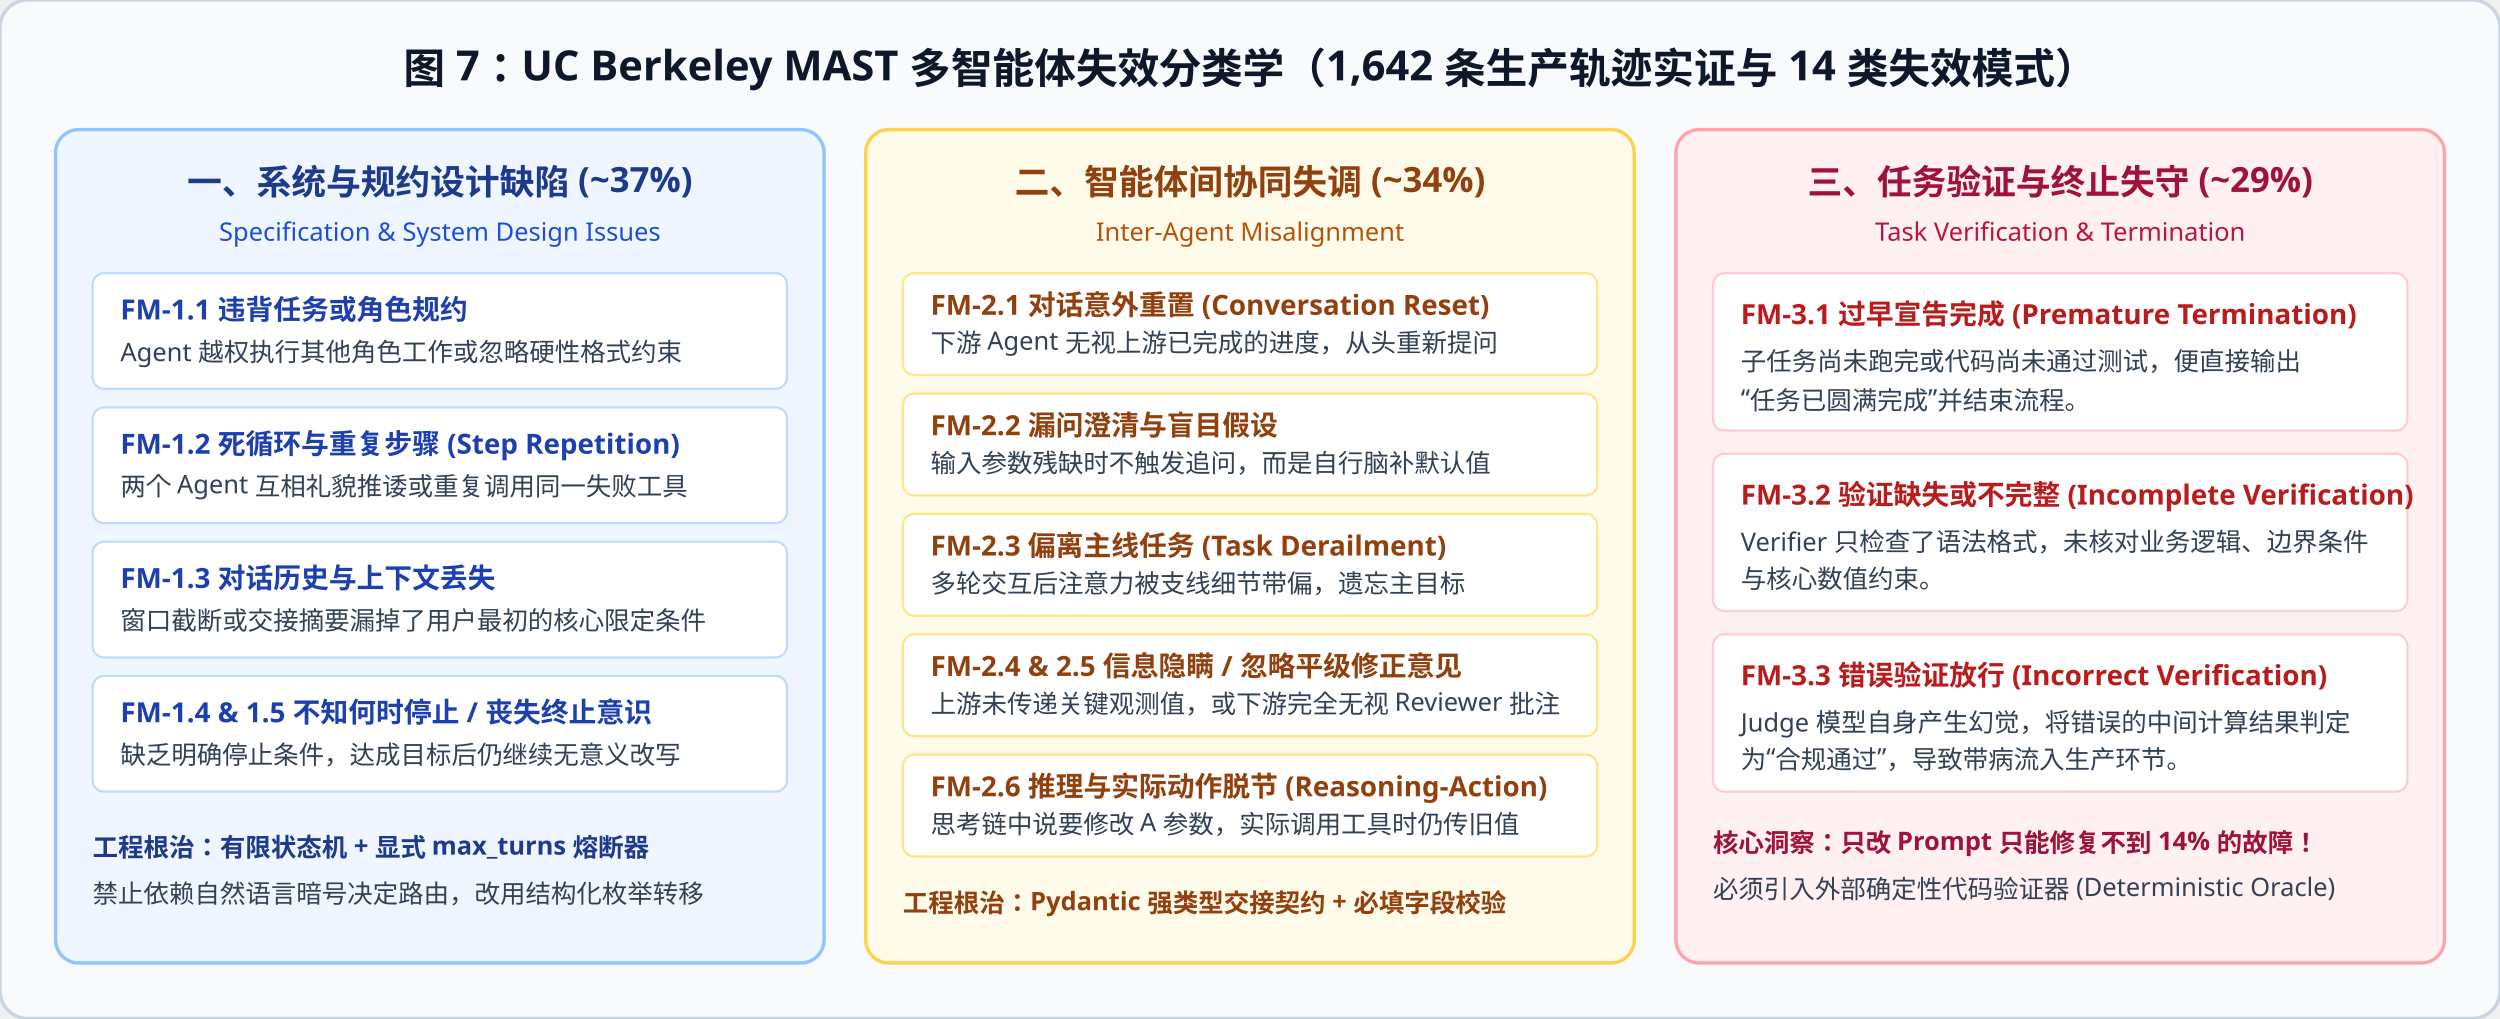
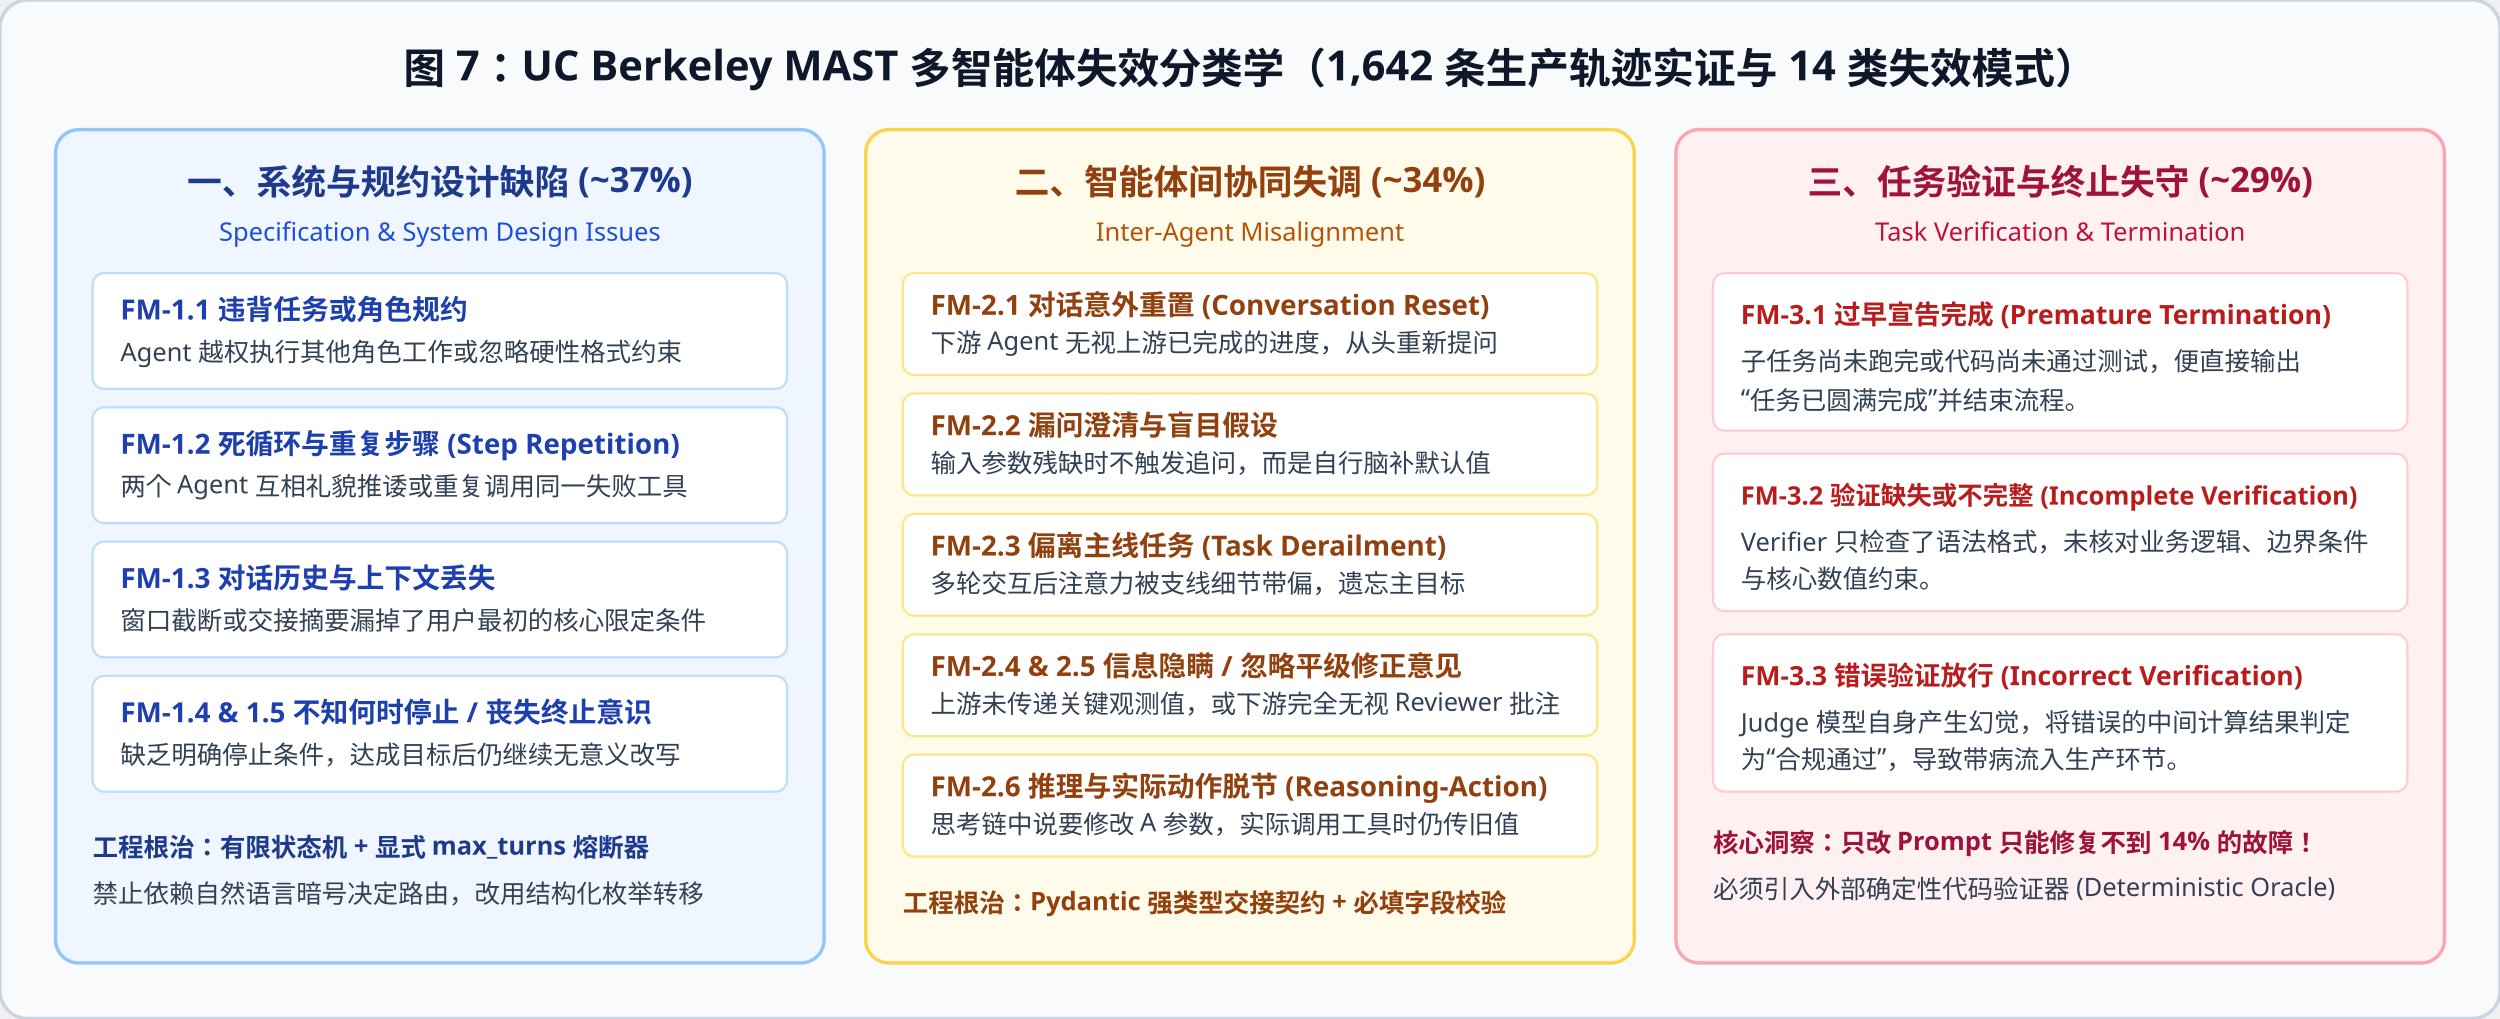
<svg xmlns="http://www.w3.org/2000/svg" viewBox="0 0 1080 440" width="100%" height="auto" font-family="Microsoft YaHei, PingFang SC, sans-serif">
  <rect width="1080" height="440" rx="12" fill="#F8FAFC" stroke="#CBD5E1" stroke-width="1.5" />
  <text x="540" y="36" text-anchor="middle" font-size="18" font-weight="bold" fill="#0F172A">图 7：UC Berkeley MAST 多智能体失效分类学（1,642 条生产轨迹实证与 14 类失效模式）</text>
  <rect x="24" y="56" width="332" height="360" rx="10" fill="#EFF6FF" stroke="#93C5FD" stroke-width="1.5" />
  <text x="190" y="84" text-anchor="middle" font-size="15" font-weight="bold" fill="#1E3A8A">一、系统与规约设计缺陷 (~37%)</text>
  <text x="190" y="104" text-anchor="middle" font-size="11" fill="#1D4ED8">Specification &amp; System Design Issues</text>
  <rect x="40" y="118" width="300" height="50" rx="5" fill="#FFFFFF" stroke="#BFDBFE" />
  <text x="52" y="138" font-size="12" font-weight="bold" fill="#1E40AF">FM-1.1 违背任务或角色规约</text>
  <text x="52" y="156" font-size="11" fill="#334155">Agent 越权执行其他角色工作或忽略硬性格式约束</text>
  <rect x="40" y="176" width="300" height="50" rx="5" fill="#FFFFFF" stroke="#BFDBFE" />
  <text x="52" y="196" font-size="12" font-weight="bold" fill="#1E40AF">FM-1.2 死循环与重复步骤 (Step Repetition)</text>
  <text x="52" y="214" font-size="11" fill="#334155">两个 Agent 互相礼貌推诿或重复调用同一失败工具</text>
  <rect x="40" y="234" width="300" height="50" rx="5" fill="#FFFFFF" stroke="#BFDBFE" />
  <text x="52" y="254" font-size="12" font-weight="bold" fill="#1E40AF">FM-1.3 对话历史与上下文丢失</text>
  <text x="52" y="272" font-size="11" fill="#334155">窗口截断或交接摘要漏掉了用户最初的核心限定条件</text>
  <rect x="40" y="292" width="300" height="50" rx="5" fill="#FFFFFF" stroke="#BFDBFE" />
  <text x="52" y="312" font-size="12" font-weight="bold" fill="#1E40AF">FM-1.4 &amp; 1.5 不知何时停止 / 丧失终止意识</text>
  <text x="52" y="330" font-size="11" fill="#334155">缺乏明确停止条件，达成目标后仍继续无意义改写</text>
  <text x="40" y="370" font-size="11" font-weight="bold" fill="#1E3A8A">工程根治：有限状态机 + 显式 max_turns 熔断器</text>
  <text x="40" y="390" font-size="11" fill="#334155">禁止依赖自然语言暗号决定路由，改用结构化枚举转移</text>
  <rect x="374" y="56" width="332" height="360" rx="10" fill="#FFFBEB" stroke="#FCD34D" stroke-width="1.5" />
  <text x="540" y="84" text-anchor="middle" font-size="15" font-weight="bold" fill="#92400E">二、智能体间协同失调 (~34%)</text>
  <text x="540" y="104" text-anchor="middle" font-size="11" fill="#B45309">Inter-Agent Misalignment</text>
  <rect x="390" y="118" width="300" height="44" rx="5" fill="#FFFFFF" stroke="#FDE68A" />
  <text x="402" y="136" font-size="12" font-weight="bold" fill="#92400E">FM-2.1 对话意外重置 (Conversation Reset)</text>
  <text x="402" y="152" font-size="11" fill="#334155">下游 Agent 无视上游已完成的进度，从头重新提问</text>
  <rect x="390" y="170" width="300" height="44" rx="5" fill="#FFFFFF" stroke="#FDE68A" />
  <text x="402" y="188" font-size="12" font-weight="bold" fill="#92400E">FM-2.2 漏问澄清与盲目假设</text>
  <text x="402" y="204" font-size="11" fill="#334155">输入参数残缺时不触发追问，而是自行脑补默认值</text>
  <rect x="390" y="222" width="300" height="44" rx="5" fill="#FFFFFF" stroke="#FDE68A" />
  <text x="402" y="240" font-size="12" font-weight="bold" fill="#92400E">FM-2.3 偏离主线任务 (Task Derailment)</text>
  <text x="402" y="256" font-size="11" fill="#334155">多轮交互后注意力被支线细节带偏，遗忘主目标</text>
  <rect x="390" y="274" width="300" height="44" rx="5" fill="#FFFFFF" stroke="#FDE68A" />
  <text x="402" y="292" font-size="12" font-weight="bold" fill="#92400E">FM-2.4 &amp; 2.5 信息隐瞒 / 忽略平级修正意见</text>
  <text x="402" y="308" font-size="11" fill="#334155">上游未传递关键观测值，或下游完全无视 Reviewer 批注</text>
  <rect x="390" y="326" width="300" height="44" rx="5" fill="#FFFFFF" stroke="#FDE68A" />
  <text x="402" y="344" font-size="12" font-weight="bold" fill="#92400E">FM-2.6 推理与实际动作脱节 (Reasoning-Action)</text>
  <text x="402" y="360" font-size="11" fill="#334155">思考链中说要修改 A 参数，实际调用工具时仍传旧值</text>
  <text x="390" y="394" font-size="11" font-weight="bold" fill="#92400E">工程根治：Pydantic 强类型交接契约 + 必填字段校验</text>
  <rect x="724" y="56" width="332" height="360" rx="10" fill="#FFF1F2" stroke="#FDA4AF" stroke-width="1.5" />
  <text x="890" y="84" text-anchor="middle" font-size="15" font-weight="bold" fill="#9F1239">三、任务验证与终止失守 (~29%)</text>
  <text x="890" y="104" text-anchor="middle" font-size="11" fill="#BE123C">Task Verification &amp; Termination</text>
  <rect x="740" y="118" width="300" height="68" rx="5" fill="#FFFFFF" stroke="#FECDD3" />
-   <text x="752" y="140" font-size="12" font-weight="bold" fill="#B91C1C">FM-3.1 过早宣告完成 (Premature Termination)</text>
+   <text x="752" y="140" font-size="11.5" font-weight="bold" fill="#B91C1C">FM-3.1 过早宣告完成 (Premature Termination)</text>
  <text x="752" y="160" font-size="11" fill="#334155">子任务尚未跑完或代码尚未通过测试，便直接输出</text>
  <text x="752" y="176" font-size="11" fill="#334155">“任务已圆满完成”并结束流程。</text>
  <rect x="740" y="196" width="300" height="68" rx="5" fill="#FFFFFF" stroke="#FECDD3" />
-   <text x="752" y="218" font-size="12" font-weight="bold" fill="#B91C1C">FM-3.2 验证缺失或不完整 (Incomplete Verification)</text>
+   <text x="752" y="218" font-size="11" font-weight="bold" fill="#B91C1C">FM-3.2 验证缺失或不完整 (Incomplete Verification)</text>
  <text x="752" y="238" font-size="11" fill="#334155">Verifier 只检查了语法格式，未核对业务逻辑、边界条件</text>
  <text x="752" y="254" font-size="11" fill="#334155">与核心数值约束。</text>
  <rect x="740" y="274" width="300" height="68" rx="5" fill="#FFFFFF" stroke="#FECDD3" />
-   <text x="752" y="296" font-size="12" font-weight="bold" fill="#B91C1C">FM-3.3 错误验证放行 (Incorrect Verification)</text>
+   <text x="752" y="296" font-size="11.5" font-weight="bold" fill="#B91C1C">FM-3.3 错误验证放行 (Incorrect Verification)</text>
  <text x="752" y="316" font-size="11" fill="#334155">Judge 模型自身产生幻觉，将错误的中间计算结果判定</text>
  <text x="752" y="332" font-size="11" fill="#334155">为“合规通过”，导致带病流入生产环节。</text>
  <text x="740" y="368" font-size="11" font-weight="bold" fill="#9F1239">核心洞察：只改 Prompt 只能修复不到 14% 的故障！</text>
  <text x="740" y="388" font-size="11" fill="#334155">必须引入外部确定性代码验证器 (Deterministic Oracle)</text>
</svg>
